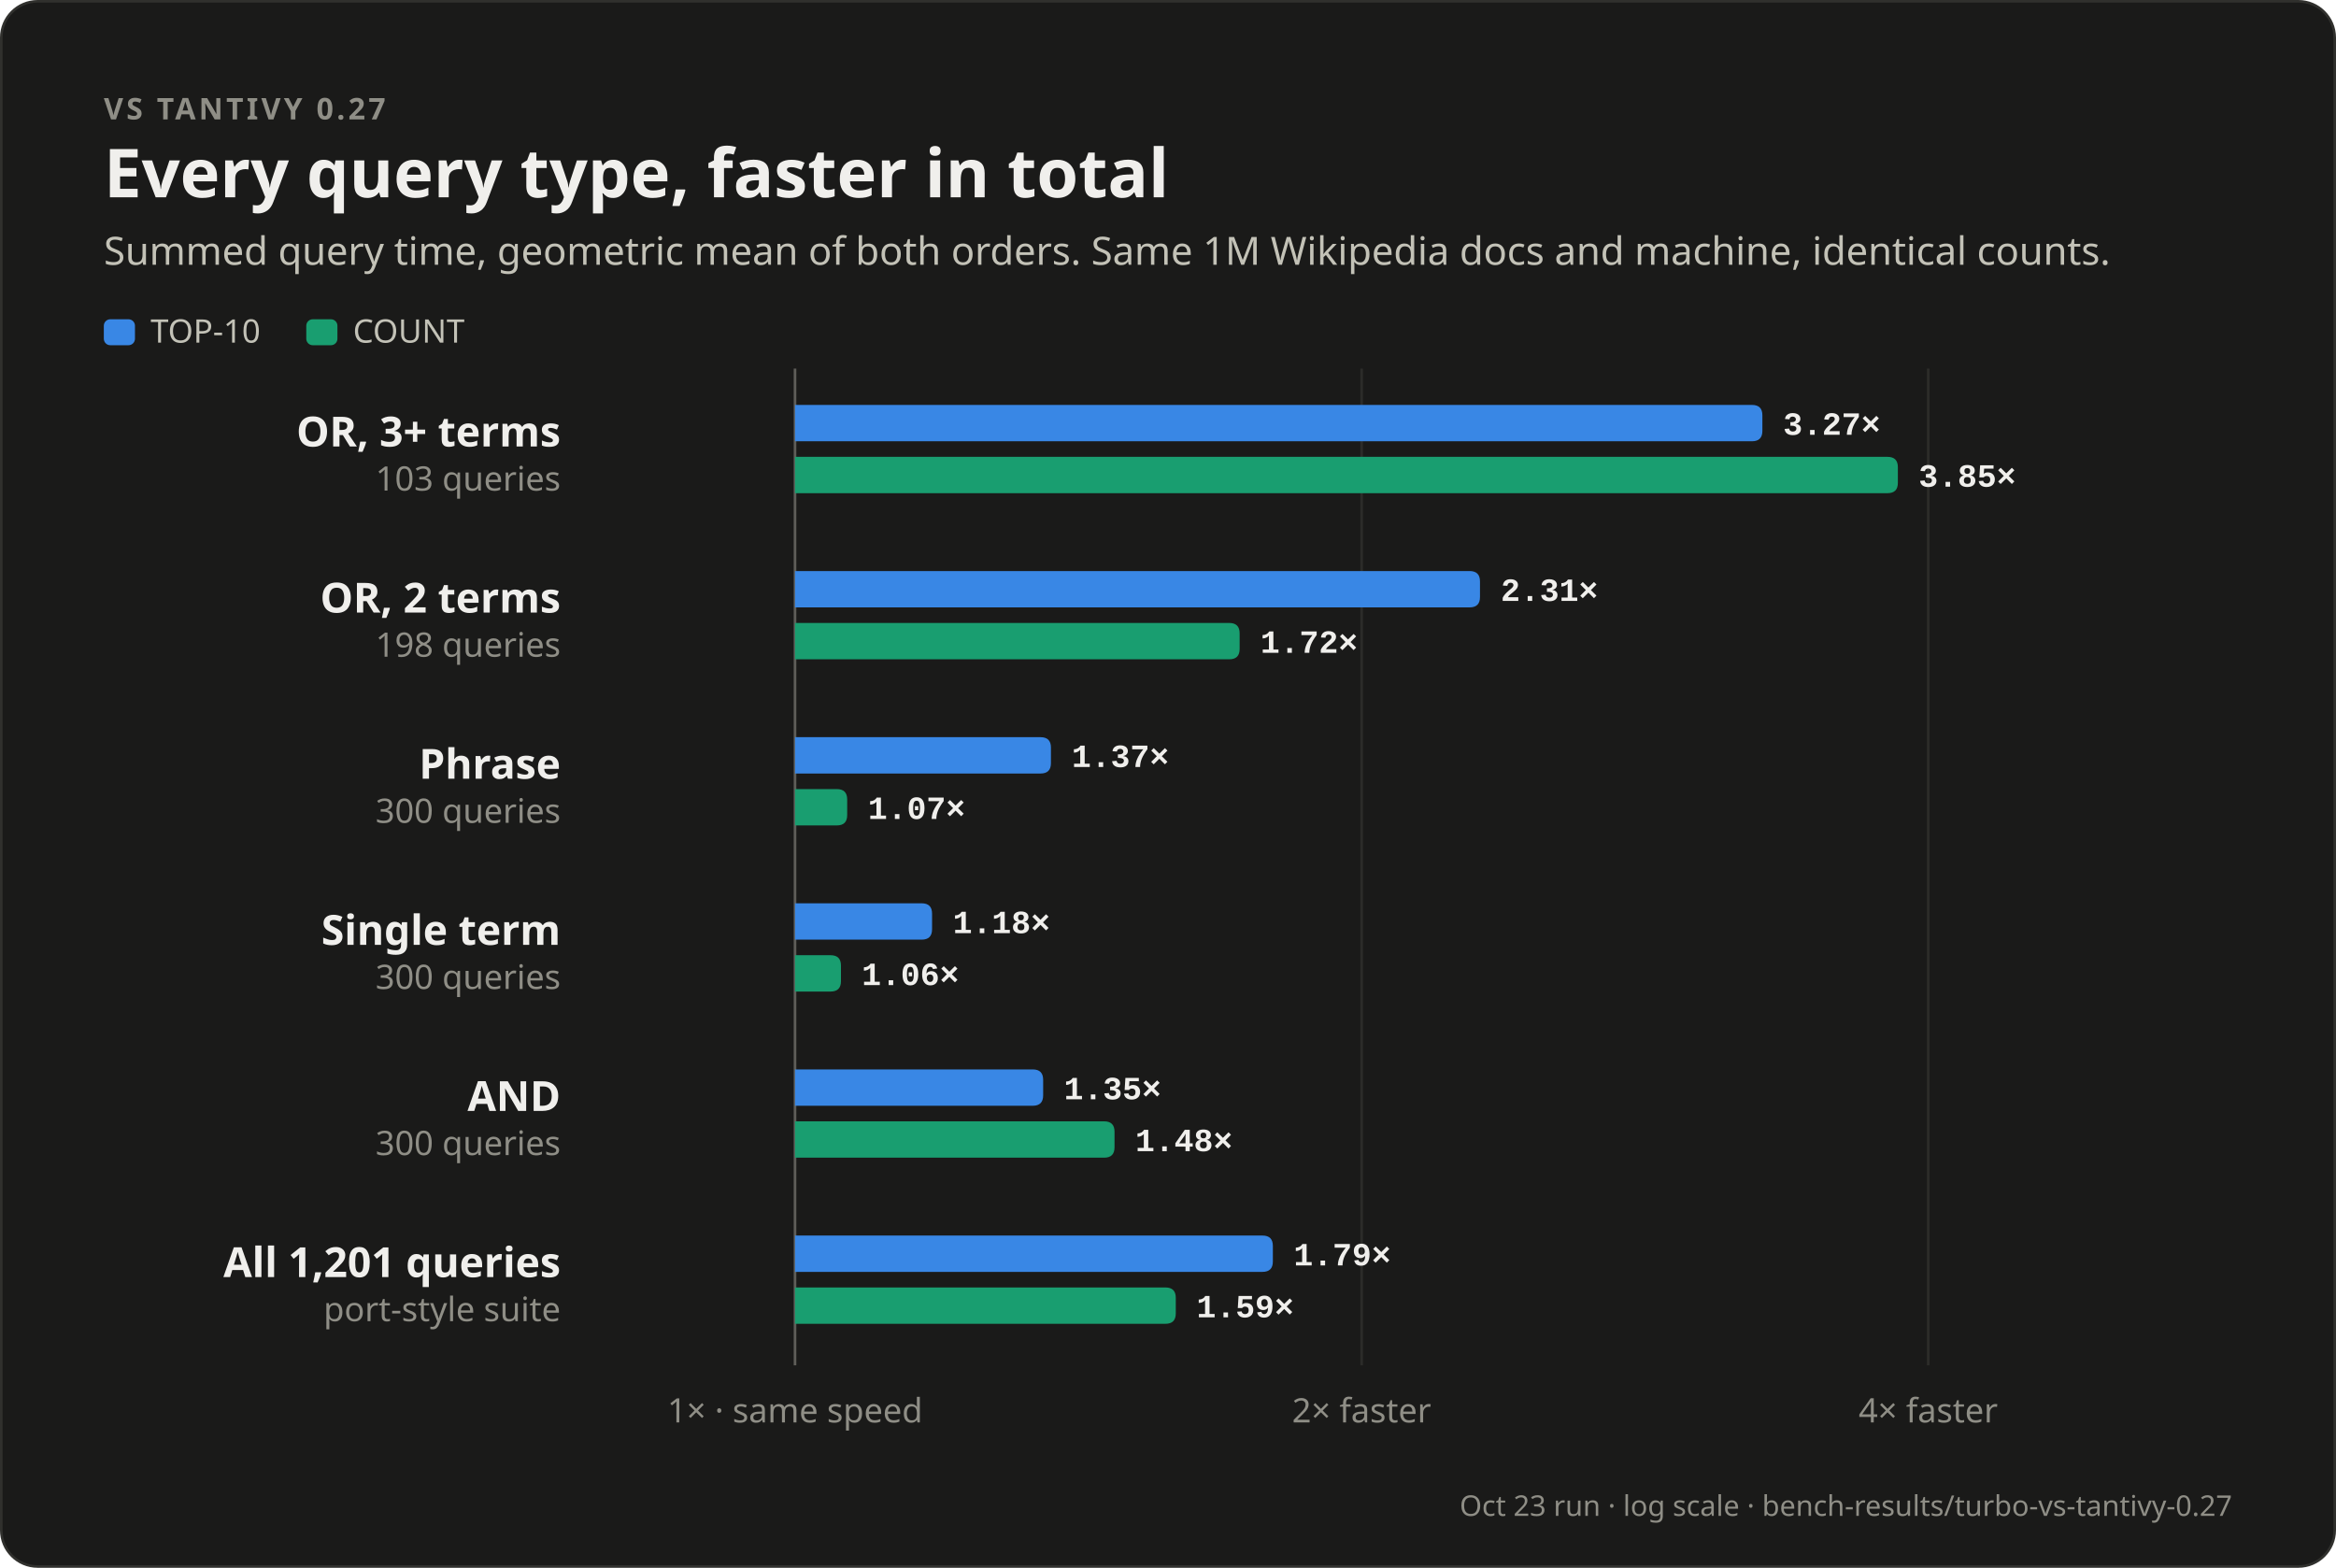
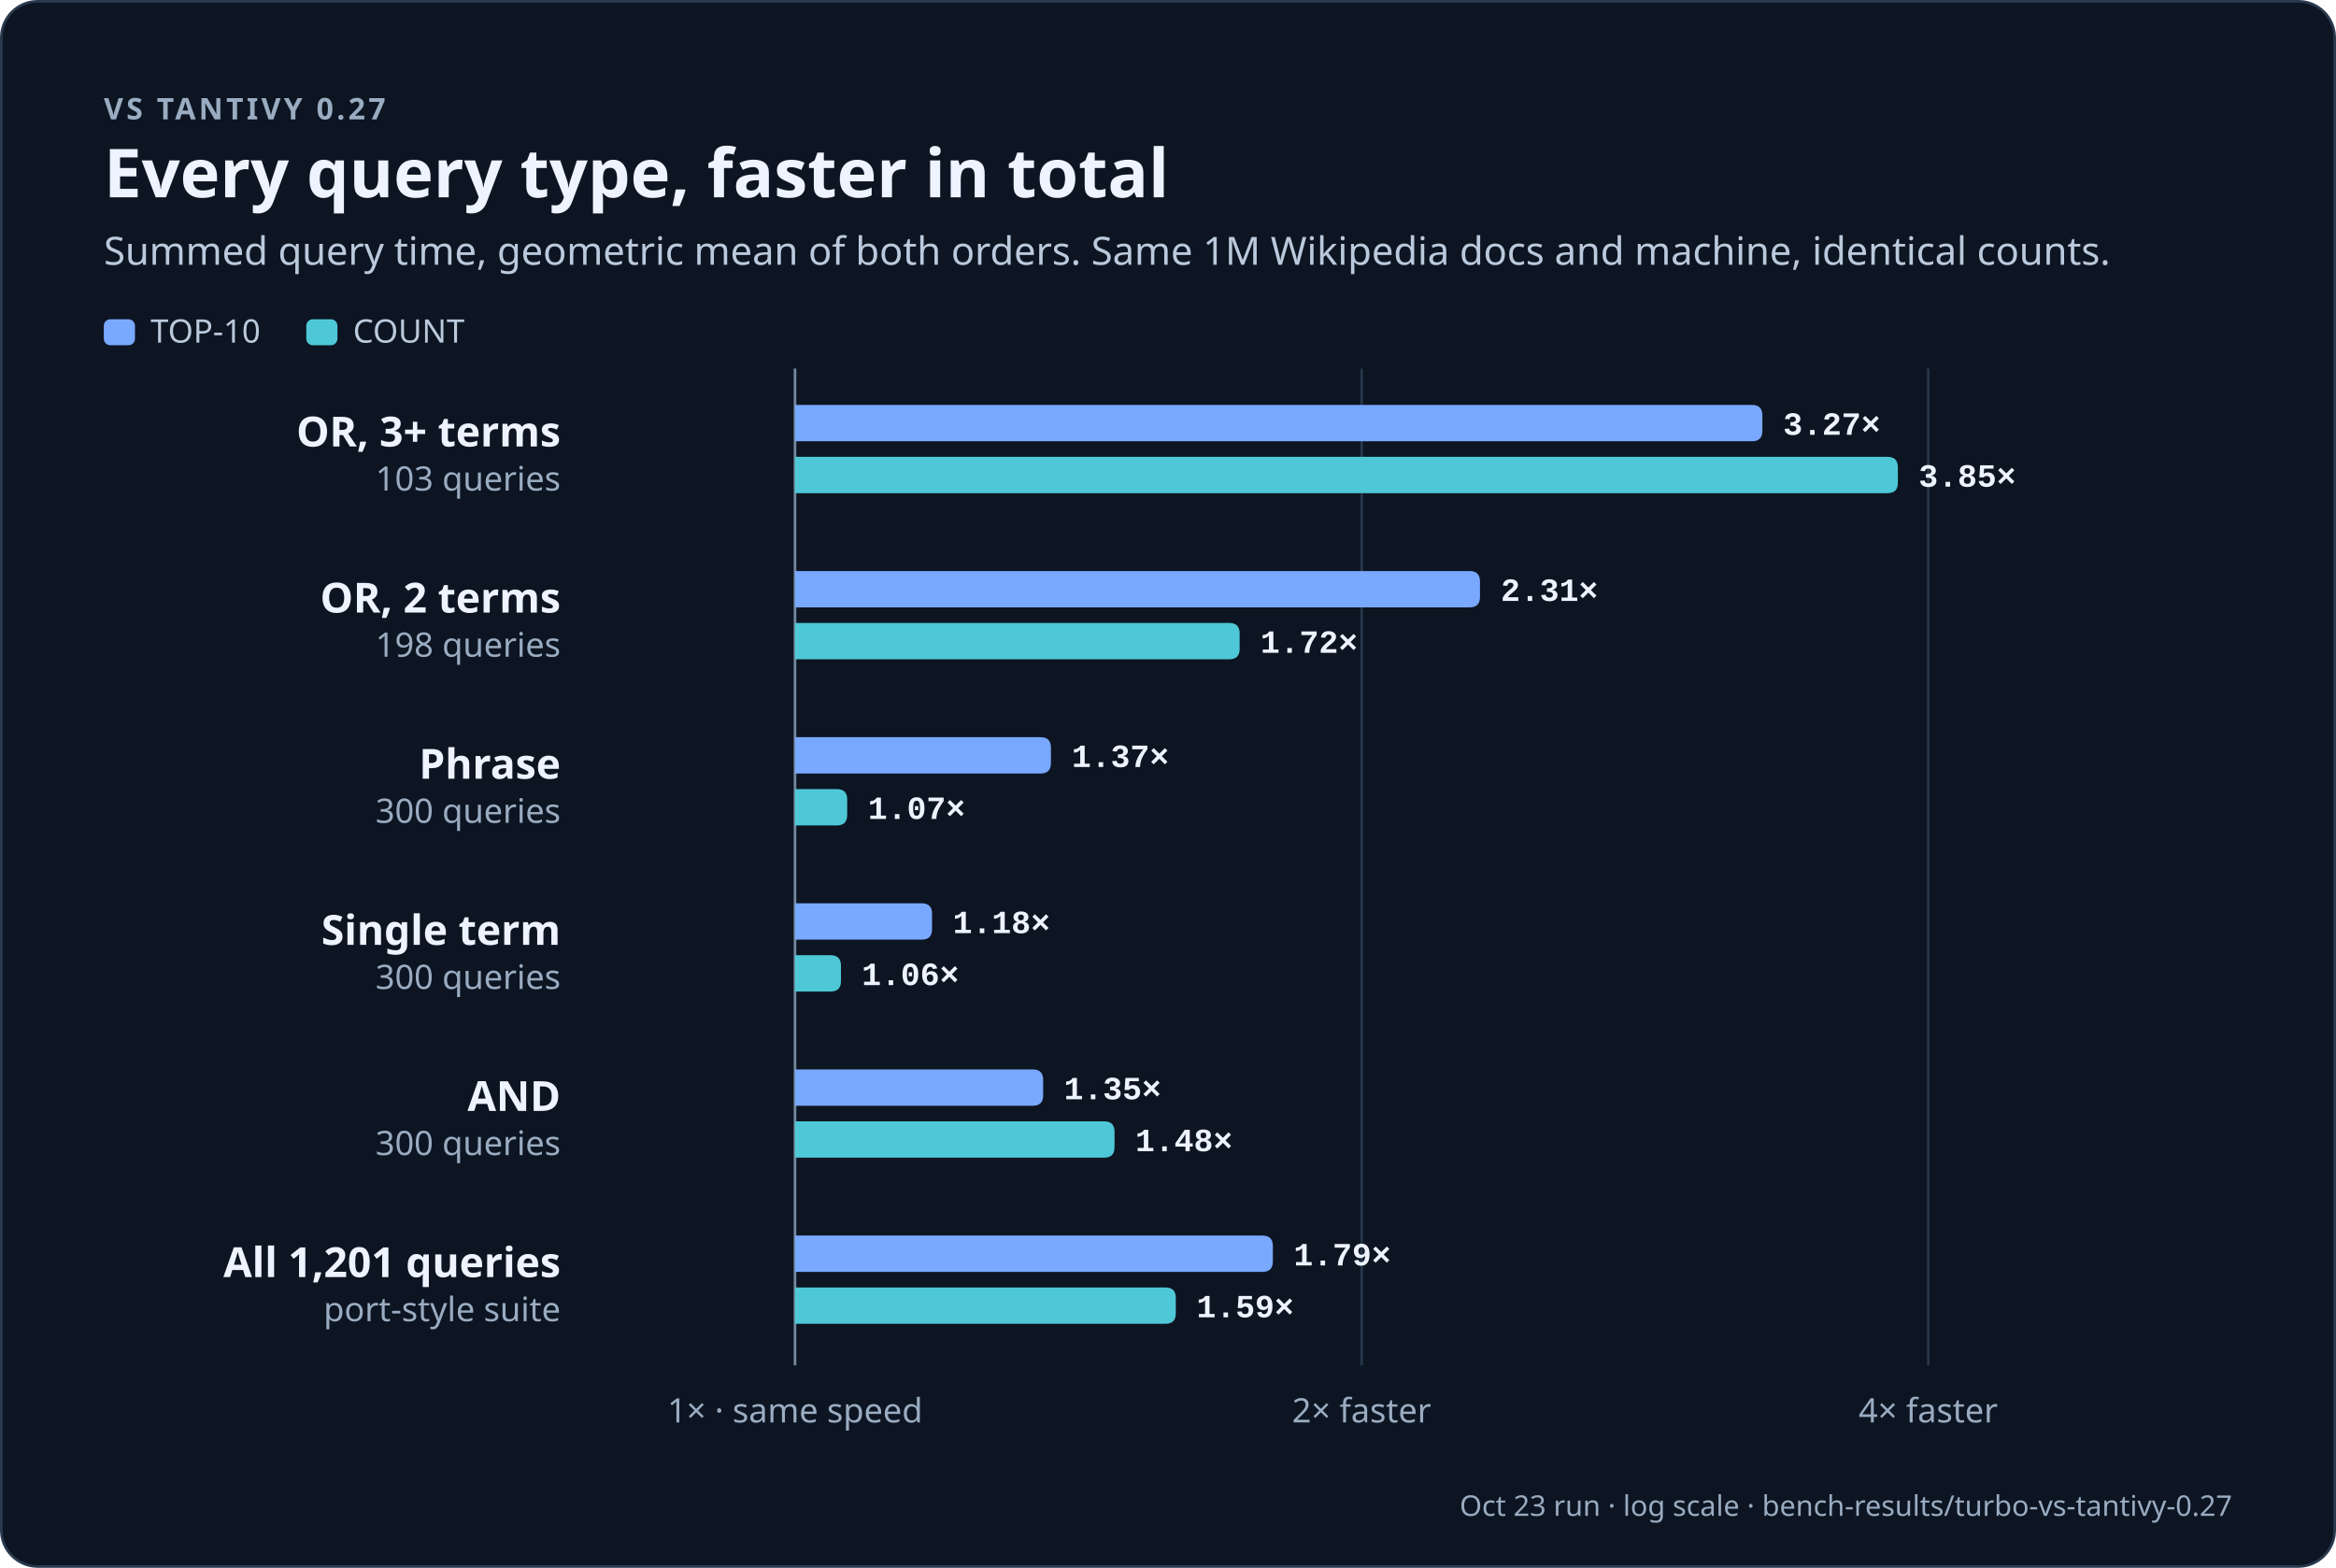
<svg xmlns="http://www.w3.org/2000/svg" width="900" height="604" viewBox="0 0 900 604" role="img" aria-labelledby="chart-title chart-description">
-   <rect x="0.5" y="0.5" width="899" height="603" rx="14" fill="#1a1a19" stroke="#30302d" />
-   <text x="40.0" y="46.0" font-size="11.5" font-weight="600" fill="#8f8e86" text-anchor="start" letter-spacing="1.2" font-family="-apple-system, BlinkMacSystemFont, 'Segoe UI', 'Noto Sans', Helvetica, Arial, sans-serif">VS TANTIVY 0.27</text>
-   <text x="40.0" y="76.0" font-size="26" font-weight="700" fill="#f0efec" text-anchor="start" font-family="-apple-system, BlinkMacSystemFont, 'Segoe UI', 'Noto Sans', Helvetica, Arial, sans-serif">Every query type, faster in total</text>
-   <text x="40.0" y="102.0" font-size="15" font-weight="400" fill="#c3c2b7" text-anchor="start" font-family="-apple-system, BlinkMacSystemFont, 'Segoe UI', 'Noto Sans', Helvetica, Arial, sans-serif">Summed query time, geometric mean of both orders. Same 1M Wikipedia docs and machine, identical counts.</text>
-   <rect x="40" y="123" width="12" height="10" rx="2.5" fill="#3987e5" />
-   <text x="58.0" y="132.0" font-size="12.5" font-weight="400" fill="#c3c2b7" text-anchor="start" font-family="-apple-system, BlinkMacSystemFont, 'Segoe UI', 'Noto Sans', Helvetica, Arial, sans-serif">TOP-10</text>
-   <rect x="118.0" y="123" width="12" height="10" rx="2.5" fill="#199e70" />
-   <text x="136.0" y="132.0" font-size="12.5" font-weight="400" fill="#c3c2b7" text-anchor="start" font-family="-apple-system, BlinkMacSystemFont, 'Segoe UI', 'Noto Sans', Helvetica, Arial, sans-serif">COUNT</text>
-   <line x1="306.3" y1="142" x2="306.3" y2="526.0" stroke="#5f5e59" stroke-width="1" />
-   <text x="306.3" y="548.0" font-size="13" font-weight="400" fill="#8f8e86" text-anchor="middle" font-family="-apple-system, BlinkMacSystemFont, 'Segoe UI', 'Noto Sans', Helvetica, Arial, sans-serif">1× · same speed</text>
-   <line x1="524.6" y1="142" x2="524.6" y2="526.0" stroke="#2c2c29" stroke-width="1" />
-   <text x="524.6" y="548.0" font-size="13" font-weight="400" fill="#8f8e86" text-anchor="middle" font-family="-apple-system, BlinkMacSystemFont, 'Segoe UI', 'Noto Sans', Helvetica, Arial, sans-serif">2× faster</text>
-   <line x1="742.9" y1="142" x2="742.9" y2="526.0" stroke="#2c2c29" stroke-width="1" />
-   <text x="742.9" y="548.0" font-size="13" font-weight="400" fill="#8f8e86" text-anchor="middle" font-family="-apple-system, BlinkMacSystemFont, 'Segoe UI', 'Noto Sans', Helvetica, Arial, sans-serif">4× faster</text>
-   <text x="216.0" y="172.0" font-size="16" font-weight="600" fill="#f0efec" text-anchor="end" font-family="-apple-system, BlinkMacSystemFont, 'Segoe UI', 'Noto Sans', Helvetica, Arial, sans-serif">OR, 3+ terms</text>
-   <text x="216.0" y="189.0" font-size="13" font-weight="400" fill="#8f8e86" text-anchor="end" font-family="-apple-system, BlinkMacSystemFont, 'Segoe UI', 'Noto Sans', Helvetica, Arial, sans-serif">103 queries</text>
-   <path d="M306.3,156.0 H675.0 Q679.0,156.0 679.0,160.0 V166.0 Q679.0,170.0 675.0,170.0 H306.3 Z" fill="#3987e5" />
-   <text x="687.0" y="167.5" font-size="12.5" font-weight="600" fill="#f0efec" text-anchor="start" font-family="ui-monospace, SFMono-Regular, 'SF Mono', Menlo, Consolas, 'Liberation Mono', monospace">3.27×</text>
-   <path d="M306.3,176.0 H727.2 Q731.2,176.0 731.2,180.0 V186.0 Q731.2,190.0 727.2,190.0 H306.3 Z" fill="#199e70" />
-   <text x="739.2" y="187.5" font-size="12.5" font-weight="600" fill="#f0efec" text-anchor="start" font-family="ui-monospace, SFMono-Regular, 'SF Mono', Menlo, Consolas, 'Liberation Mono', monospace">3.85×</text>
-   <text x="216.0" y="236.0" font-size="16" font-weight="600" fill="#f0efec" text-anchor="end" font-family="-apple-system, BlinkMacSystemFont, 'Segoe UI', 'Noto Sans', Helvetica, Arial, sans-serif">OR, 2 terms</text>
-   <text x="216.0" y="253.0" font-size="13" font-weight="400" fill="#8f8e86" text-anchor="end" font-family="-apple-system, BlinkMacSystemFont, 'Segoe UI', 'Noto Sans', Helvetica, Arial, sans-serif">198 queries</text>
-   <path d="M306.3,220.0 H566.2 Q570.2,220.0 570.2,224.0 V230.0 Q570.2,234.0 566.2,234.0 H306.3 Z" fill="#3987e5" />
-   <text x="578.2" y="231.5" font-size="12.5" font-weight="600" fill="#f0efec" text-anchor="start" font-family="ui-monospace, SFMono-Regular, 'SF Mono', Menlo, Consolas, 'Liberation Mono', monospace">2.31×</text>
-   <path d="M306.3,240.0 H473.6 Q477.6,240.0 477.6,244.0 V250.0 Q477.6,254.0 473.6,254.0 H306.3 Z" fill="#199e70" />
-   <text x="485.6" y="251.5" font-size="12.5" font-weight="600" fill="#f0efec" text-anchor="start" font-family="ui-monospace, SFMono-Regular, 'SF Mono', Menlo, Consolas, 'Liberation Mono', monospace">1.72×</text>
-   <text x="216.0" y="300.0" font-size="16" font-weight="600" fill="#f0efec" text-anchor="end" font-family="-apple-system, BlinkMacSystemFont, 'Segoe UI', 'Noto Sans', Helvetica, Arial, sans-serif">Phrase</text>
-   <text x="216.0" y="317.0" font-size="13" font-weight="400" fill="#8f8e86" text-anchor="end" font-family="-apple-system, BlinkMacSystemFont, 'Segoe UI', 'Noto Sans', Helvetica, Arial, sans-serif">300 queries</text>
-   <path d="M306.3,284.0 H400.9 Q404.9,284.0 404.9,288.0 V294.0 Q404.9,298.0 400.9,298.0 H306.3 Z" fill="#3987e5" />
-   <text x="412.9" y="295.5" font-size="12.5" font-weight="600" fill="#f0efec" text-anchor="start" font-family="ui-monospace, SFMono-Regular, 'SF Mono', Menlo, Consolas, 'Liberation Mono', monospace">1.37×</text>
-   <path d="M306.3,304.0 H322.4 Q326.4,304.0 326.4,308.0 V314.0 Q326.4,318.0 322.4,318.0 H306.3 Z" fill="#199e70" />
-   <text x="334.4" y="315.5" font-size="12.5" font-weight="600" fill="#f0efec" text-anchor="start" font-family="ui-monospace, SFMono-Regular, 'SF Mono', Menlo, Consolas, 'Liberation Mono', monospace">1.07×</text>
-   <text x="216.0" y="364.0" font-size="16" font-weight="600" fill="#f0efec" text-anchor="end" font-family="-apple-system, BlinkMacSystemFont, 'Segoe UI', 'Noto Sans', Helvetica, Arial, sans-serif">Single term</text>
-   <text x="216.0" y="381.0" font-size="13" font-weight="400" fill="#8f8e86" text-anchor="end" font-family="-apple-system, BlinkMacSystemFont, 'Segoe UI', 'Noto Sans', Helvetica, Arial, sans-serif">300 queries</text>
-   <path d="M306.3,348.0 H355.1 Q359.1,348.0 359.1,352.0 V358.0 Q359.1,362.0 355.1,362.0 H306.3 Z" fill="#3987e5" />
-   <text x="367.1" y="359.5" font-size="12.5" font-weight="600" fill="#f0efec" text-anchor="start" font-family="ui-monospace, SFMono-Regular, 'SF Mono', Menlo, Consolas, 'Liberation Mono', monospace">1.18×</text>
-   <path d="M306.3,368.0 H320.0 Q324.0,368.0 324.0,372.0 V378.0 Q324.0,382.0 320.0,382.0 H306.3 Z" fill="#199e70" />
-   <text x="332.0" y="379.5" font-size="12.5" font-weight="600" fill="#f0efec" text-anchor="start" font-family="ui-monospace, SFMono-Regular, 'SF Mono', Menlo, Consolas, 'Liberation Mono', monospace">1.06×</text>
-   <text x="216.0" y="428.0" font-size="16" font-weight="600" fill="#f0efec" text-anchor="end" font-family="-apple-system, BlinkMacSystemFont, 'Segoe UI', 'Noto Sans', Helvetica, Arial, sans-serif">AND</text>
-   <text x="216.0" y="445.0" font-size="13" font-weight="400" fill="#8f8e86" text-anchor="end" font-family="-apple-system, BlinkMacSystemFont, 'Segoe UI', 'Noto Sans', Helvetica, Arial, sans-serif">300 queries</text>
-   <path d="M306.3,412.0 H397.9 Q401.9,412.0 401.9,416.0 V422.0 Q401.9,426.0 397.9,426.0 H306.3 Z" fill="#3987e5" />
-   <text x="409.9" y="423.5" font-size="12.5" font-weight="600" fill="#f0efec" text-anchor="start" font-family="ui-monospace, SFMono-Regular, 'SF Mono', Menlo, Consolas, 'Liberation Mono', monospace">1.35×</text>
-   <path d="M306.3,432.0 H425.4 Q429.4,432.0 429.4,436.0 V442.0 Q429.4,446.0 425.4,446.0 H306.3 Z" fill="#199e70" />
-   <text x="437.4" y="443.5" font-size="12.5" font-weight="600" fill="#f0efec" text-anchor="start" font-family="ui-monospace, SFMono-Regular, 'SF Mono', Menlo, Consolas, 'Liberation Mono', monospace">1.48×</text>
-   <text x="216.0" y="492.0" font-size="16" font-weight="600" fill="#f0efec" text-anchor="end" font-family="-apple-system, BlinkMacSystemFont, 'Segoe UI', 'Noto Sans', Helvetica, Arial, sans-serif">All 1,201 queries</text>
-   <text x="216.0" y="509.0" font-size="13" font-weight="400" fill="#8f8e86" text-anchor="end" font-family="-apple-system, BlinkMacSystemFont, 'Segoe UI', 'Noto Sans', Helvetica, Arial, sans-serif">port-style suite</text>
-   <path d="M306.3,476.0 H486.4 Q490.4,476.0 490.4,480.0 V486.0 Q490.4,490.0 486.4,490.0 H306.3 Z" fill="#3987e5" />
-   <text x="498.4" y="487.5" font-size="12.5" font-weight="600" fill="#f0efec" text-anchor="start" font-family="ui-monospace, SFMono-Regular, 'SF Mono', Menlo, Consolas, 'Liberation Mono', monospace">1.79×</text>
-   <path d="M306.3,496.0 H449.0 Q453.0,496.0 453.0,500.0 V506.0 Q453.0,510.0 449.0,510.0 H306.3 Z" fill="#199e70" />
-   <text x="461.0" y="507.5" font-size="12.5" font-weight="600" fill="#f0efec" text-anchor="start" font-family="ui-monospace, SFMono-Regular, 'SF Mono', Menlo, Consolas, 'Liberation Mono', monospace">1.59×</text>
-   <text x="860.0" y="584.0" font-size="11" font-weight="400" fill="#8f8e86" text-anchor="end" font-family="-apple-system, BlinkMacSystemFont, 'Segoe UI', 'Noto Sans', Helvetica, Arial, sans-serif">Oct 23 run · log scale · bench-results/turbo-vs-tantivy-0.27</text>
+   <rect x="0.5" y="0.5" width="899" height="603" rx="14" fill="#0d1522" stroke="#293a4f" />
+   <text x="40.0" y="46.0" font-size="11.5" font-weight="600" fill="#9aacc1" text-anchor="start" letter-spacing="1.2" font-family="-apple-system, BlinkMacSystemFont, 'Segoe UI', 'Noto Sans', Helvetica, Arial, sans-serif">VS TANTIVY 0.27</text>
+   <text x="40.0" y="76.0" font-size="26" font-weight="700" fill="#edf3ff" text-anchor="start" font-family="-apple-system, BlinkMacSystemFont, 'Segoe UI', 'Noto Sans', Helvetica, Arial, sans-serif">Every query type, faster in total</text>
+   <text x="40.0" y="102.0" font-size="15" font-weight="400" fill="#bbc9dc" text-anchor="start" font-family="-apple-system, BlinkMacSystemFont, 'Segoe UI', 'Noto Sans', Helvetica, Arial, sans-serif">Summed query time, geometric mean of both orders. Same 1M Wikipedia docs and machine, identical counts.</text>
+   <rect x="40" y="123" width="12" height="10" rx="2.5" fill="#79a8ff" />
+   <text x="58.0" y="132.0" font-size="12.5" font-weight="400" fill="#bbc9dc" text-anchor="start" font-family="-apple-system, BlinkMacSystemFont, 'Segoe UI', 'Noto Sans', Helvetica, Arial, sans-serif">TOP-10</text>
+   <rect x="118.0" y="123" width="12" height="10" rx="2.5" fill="#4ec8d7" />
+   <text x="136.0" y="132.0" font-size="12.5" font-weight="400" fill="#bbc9dc" text-anchor="start" font-family="-apple-system, BlinkMacSystemFont, 'Segoe UI', 'Noto Sans', Helvetica, Arial, sans-serif">COUNT</text>
+   <line x1="306.3" y1="142" x2="306.3" y2="526.0" stroke="#75899e" stroke-width="1" />
+   <text x="306.3" y="548.0" font-size="13" font-weight="400" fill="#9aacc1" text-anchor="middle" font-family="-apple-system, BlinkMacSystemFont, 'Segoe UI', 'Noto Sans', Helvetica, Arial, sans-serif">1× · same speed</text>
+   <line x1="524.6" y1="142" x2="524.6" y2="526.0" stroke="#26374a" stroke-width="1" />
+   <text x="524.6" y="548.0" font-size="13" font-weight="400" fill="#9aacc1" text-anchor="middle" font-family="-apple-system, BlinkMacSystemFont, 'Segoe UI', 'Noto Sans', Helvetica, Arial, sans-serif">2× faster</text>
+   <line x1="742.9" y1="142" x2="742.9" y2="526.0" stroke="#26374a" stroke-width="1" />
+   <text x="742.9" y="548.0" font-size="13" font-weight="400" fill="#9aacc1" text-anchor="middle" font-family="-apple-system, BlinkMacSystemFont, 'Segoe UI', 'Noto Sans', Helvetica, Arial, sans-serif">4× faster</text>
+   <text x="216.0" y="172.0" font-size="16" font-weight="600" fill="#edf3ff" text-anchor="end" font-family="-apple-system, BlinkMacSystemFont, 'Segoe UI', 'Noto Sans', Helvetica, Arial, sans-serif">OR, 3+ terms</text>
+   <text x="216.0" y="189.0" font-size="13" font-weight="400" fill="#9aacc1" text-anchor="end" font-family="-apple-system, BlinkMacSystemFont, 'Segoe UI', 'Noto Sans', Helvetica, Arial, sans-serif">103 queries</text>
+   <path d="M306.3,156.0 H675.0 Q679.0,156.0 679.0,160.0 V166.0 Q679.0,170.0 675.0,170.0 H306.3 Z" fill="#79a8ff" />
+   <text x="687.0" y="167.5" font-size="12.5" font-weight="600" fill="#edf3ff" text-anchor="start" font-family="ui-monospace, SFMono-Regular, 'SF Mono', Menlo, Consolas, 'Liberation Mono', monospace">3.27×</text>
+   <path d="M306.3,176.0 H727.2 Q731.2,176.0 731.2,180.0 V186.0 Q731.2,190.0 727.2,190.0 H306.3 Z" fill="#4ec8d7" />
+   <text x="739.2" y="187.5" font-size="12.5" font-weight="600" fill="#edf3ff" text-anchor="start" font-family="ui-monospace, SFMono-Regular, 'SF Mono', Menlo, Consolas, 'Liberation Mono', monospace">3.85×</text>
+   <text x="216.0" y="236.0" font-size="16" font-weight="600" fill="#edf3ff" text-anchor="end" font-family="-apple-system, BlinkMacSystemFont, 'Segoe UI', 'Noto Sans', Helvetica, Arial, sans-serif">OR, 2 terms</text>
+   <text x="216.0" y="253.0" font-size="13" font-weight="400" fill="#9aacc1" text-anchor="end" font-family="-apple-system, BlinkMacSystemFont, 'Segoe UI', 'Noto Sans', Helvetica, Arial, sans-serif">198 queries</text>
+   <path d="M306.3,220.0 H566.2 Q570.2,220.0 570.2,224.0 V230.0 Q570.2,234.0 566.2,234.0 H306.3 Z" fill="#79a8ff" />
+   <text x="578.2" y="231.5" font-size="12.5" font-weight="600" fill="#edf3ff" text-anchor="start" font-family="ui-monospace, SFMono-Regular, 'SF Mono', Menlo, Consolas, 'Liberation Mono', monospace">2.31×</text>
+   <path d="M306.3,240.0 H473.6 Q477.6,240.0 477.6,244.0 V250.0 Q477.6,254.0 473.6,254.0 H306.3 Z" fill="#4ec8d7" />
+   <text x="485.6" y="251.5" font-size="12.5" font-weight="600" fill="#edf3ff" text-anchor="start" font-family="ui-monospace, SFMono-Regular, 'SF Mono', Menlo, Consolas, 'Liberation Mono', monospace">1.72×</text>
+   <text x="216.0" y="300.0" font-size="16" font-weight="600" fill="#edf3ff" text-anchor="end" font-family="-apple-system, BlinkMacSystemFont, 'Segoe UI', 'Noto Sans', Helvetica, Arial, sans-serif">Phrase</text>
+   <text x="216.0" y="317.0" font-size="13" font-weight="400" fill="#9aacc1" text-anchor="end" font-family="-apple-system, BlinkMacSystemFont, 'Segoe UI', 'Noto Sans', Helvetica, Arial, sans-serif">300 queries</text>
+   <path d="M306.3,284.0 H400.9 Q404.9,284.0 404.9,288.0 V294.0 Q404.9,298.0 400.9,298.0 H306.3 Z" fill="#79a8ff" />
+   <text x="412.9" y="295.5" font-size="12.5" font-weight="600" fill="#edf3ff" text-anchor="start" font-family="ui-monospace, SFMono-Regular, 'SF Mono', Menlo, Consolas, 'Liberation Mono', monospace">1.37×</text>
+   <path d="M306.3,304.0 H322.4 Q326.4,304.0 326.4,308.0 V314.0 Q326.4,318.0 322.4,318.0 H306.3 Z" fill="#4ec8d7" />
+   <text x="334.4" y="315.5" font-size="12.5" font-weight="600" fill="#edf3ff" text-anchor="start" font-family="ui-monospace, SFMono-Regular, 'SF Mono', Menlo, Consolas, 'Liberation Mono', monospace">1.07×</text>
+   <text x="216.0" y="364.0" font-size="16" font-weight="600" fill="#edf3ff" text-anchor="end" font-family="-apple-system, BlinkMacSystemFont, 'Segoe UI', 'Noto Sans', Helvetica, Arial, sans-serif">Single term</text>
+   <text x="216.0" y="381.0" font-size="13" font-weight="400" fill="#9aacc1" text-anchor="end" font-family="-apple-system, BlinkMacSystemFont, 'Segoe UI', 'Noto Sans', Helvetica, Arial, sans-serif">300 queries</text>
+   <path d="M306.3,348.0 H355.1 Q359.1,348.0 359.1,352.0 V358.0 Q359.1,362.0 355.1,362.0 H306.3 Z" fill="#79a8ff" />
+   <text x="367.1" y="359.5" font-size="12.5" font-weight="600" fill="#edf3ff" text-anchor="start" font-family="ui-monospace, SFMono-Regular, 'SF Mono', Menlo, Consolas, 'Liberation Mono', monospace">1.18×</text>
+   <path d="M306.3,368.0 H320.0 Q324.0,368.0 324.0,372.0 V378.0 Q324.0,382.0 320.0,382.0 H306.3 Z" fill="#4ec8d7" />
+   <text x="332.0" y="379.5" font-size="12.5" font-weight="600" fill="#edf3ff" text-anchor="start" font-family="ui-monospace, SFMono-Regular, 'SF Mono', Menlo, Consolas, 'Liberation Mono', monospace">1.06×</text>
+   <text x="216.0" y="428.0" font-size="16" font-weight="600" fill="#edf3ff" text-anchor="end" font-family="-apple-system, BlinkMacSystemFont, 'Segoe UI', 'Noto Sans', Helvetica, Arial, sans-serif">AND</text>
+   <text x="216.0" y="445.0" font-size="13" font-weight="400" fill="#9aacc1" text-anchor="end" font-family="-apple-system, BlinkMacSystemFont, 'Segoe UI', 'Noto Sans', Helvetica, Arial, sans-serif">300 queries</text>
+   <path d="M306.3,412.0 H397.9 Q401.9,412.0 401.9,416.0 V422.0 Q401.9,426.0 397.9,426.0 H306.3 Z" fill="#79a8ff" />
+   <text x="409.9" y="423.5" font-size="12.5" font-weight="600" fill="#edf3ff" text-anchor="start" font-family="ui-monospace, SFMono-Regular, 'SF Mono', Menlo, Consolas, 'Liberation Mono', monospace">1.35×</text>
+   <path d="M306.3,432.0 H425.4 Q429.4,432.0 429.4,436.0 V442.0 Q429.4,446.0 425.4,446.0 H306.3 Z" fill="#4ec8d7" />
+   <text x="437.4" y="443.5" font-size="12.5" font-weight="600" fill="#edf3ff" text-anchor="start" font-family="ui-monospace, SFMono-Regular, 'SF Mono', Menlo, Consolas, 'Liberation Mono', monospace">1.48×</text>
+   <text x="216.0" y="492.0" font-size="16" font-weight="600" fill="#edf3ff" text-anchor="end" font-family="-apple-system, BlinkMacSystemFont, 'Segoe UI', 'Noto Sans', Helvetica, Arial, sans-serif">All 1,201 queries</text>
+   <text x="216.0" y="509.0" font-size="13" font-weight="400" fill="#9aacc1" text-anchor="end" font-family="-apple-system, BlinkMacSystemFont, 'Segoe UI', 'Noto Sans', Helvetica, Arial, sans-serif">port-style suite</text>
+   <path d="M306.3,476.0 H486.4 Q490.4,476.0 490.4,480.0 V486.0 Q490.4,490.0 486.4,490.0 H306.3 Z" fill="#79a8ff" />
+   <text x="498.4" y="487.5" font-size="12.5" font-weight="600" fill="#edf3ff" text-anchor="start" font-family="ui-monospace, SFMono-Regular, 'SF Mono', Menlo, Consolas, 'Liberation Mono', monospace">1.79×</text>
+   <path d="M306.3,496.0 H449.0 Q453.0,496.0 453.0,500.0 V506.0 Q453.0,510.0 449.0,510.0 H306.3 Z" fill="#4ec8d7" />
+   <text x="461.0" y="507.5" font-size="12.5" font-weight="600" fill="#edf3ff" text-anchor="start" font-family="ui-monospace, SFMono-Regular, 'SF Mono', Menlo, Consolas, 'Liberation Mono', monospace">1.59×</text>
+   <text x="860.0" y="584.0" font-size="11" font-weight="400" fill="#9aacc1" text-anchor="end" font-family="-apple-system, BlinkMacSystemFont, 'Segoe UI', 'Noto Sans', Helvetica, Arial, sans-serif">Oct 23 run · log scale · bench-results/turbo-vs-tantivy-0.27</text>
</svg>
